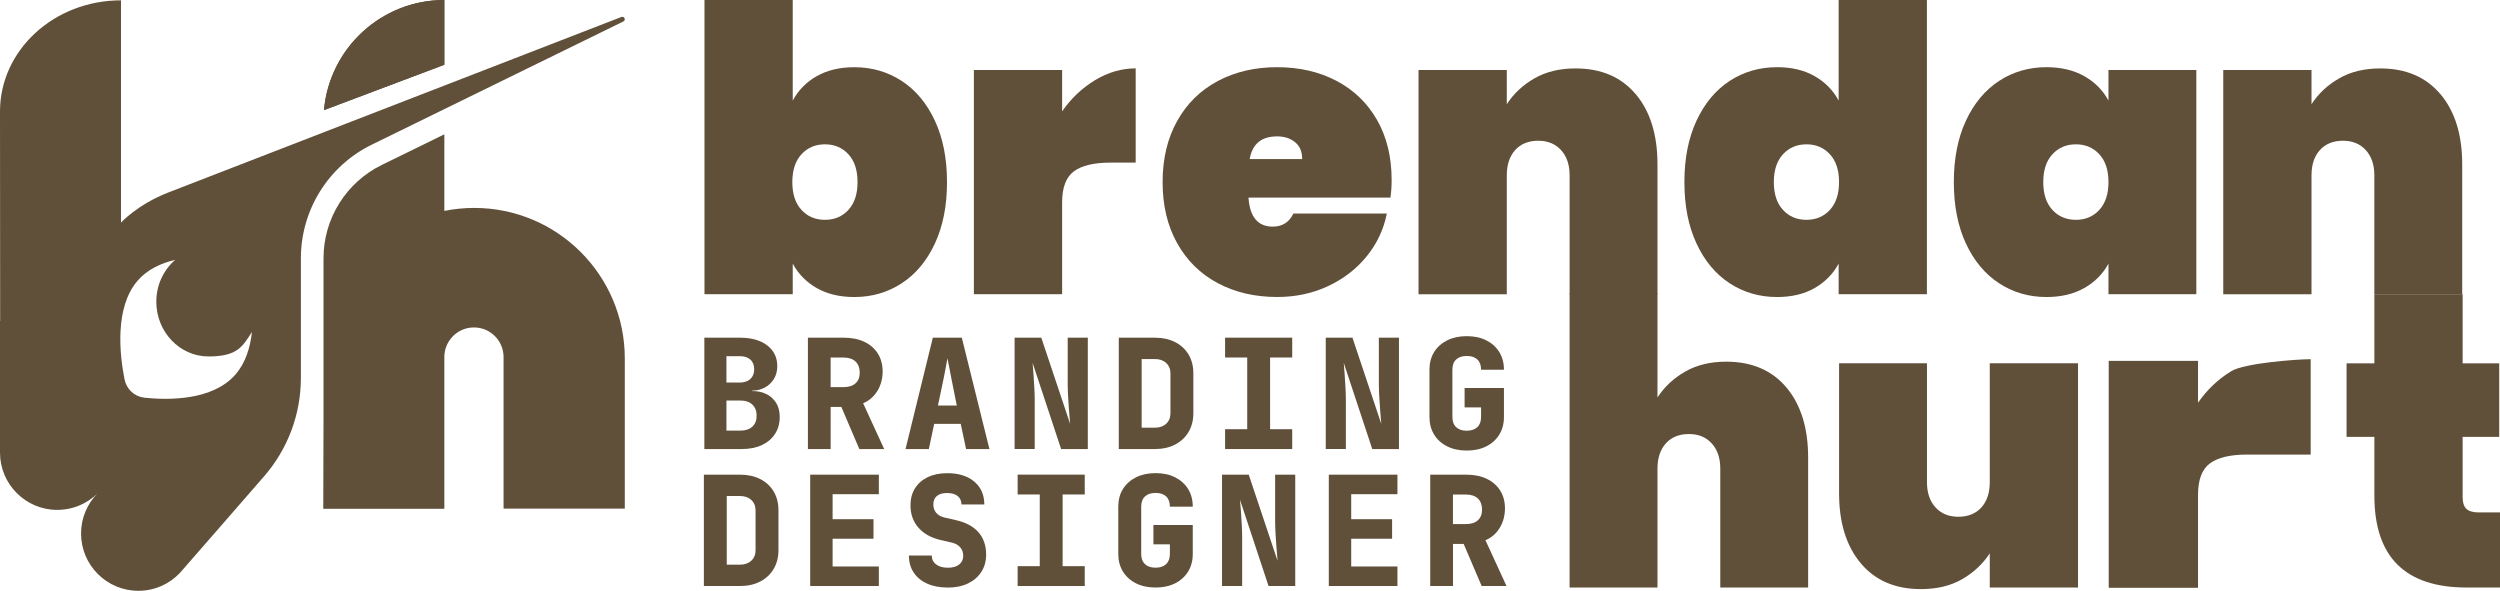
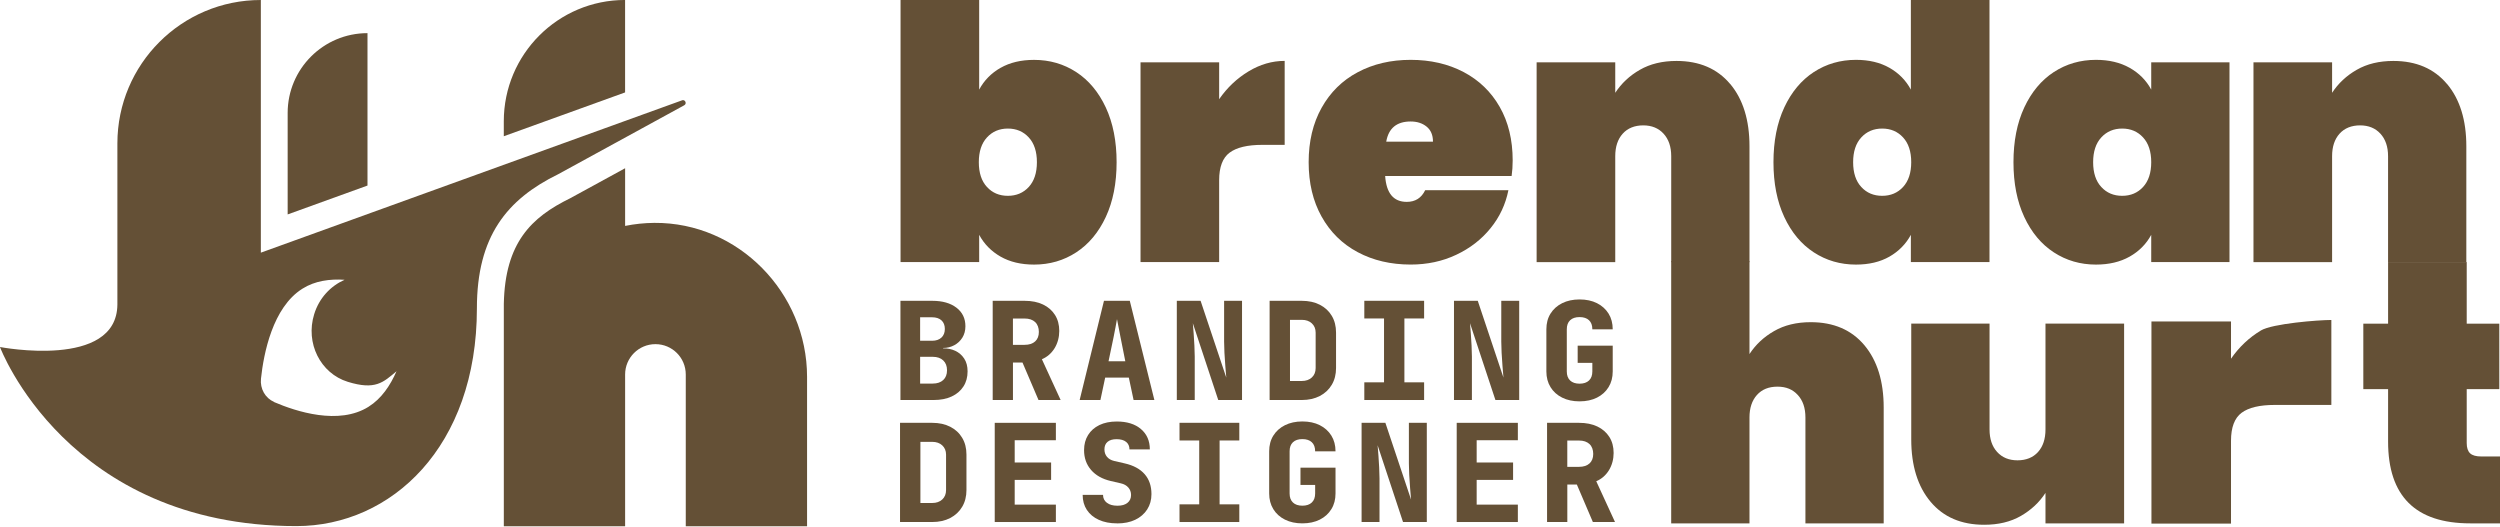
- <svg xmlns="http://www.w3.org/2000/svg" id="Layer_2" data-name="Layer 2" viewBox="0 0 808.94 191.17">
+ <svg xmlns="http://www.w3.org/2000/svg" id="Layer_2" data-name="Layer 2" viewBox="0 0 908.11 191.17">
  <defs>
    <style>
      .cls-1 {
-         fill: #605039;
+         fill: #645036;
      }
    </style>
  </defs>
-   <g id="eIHOKbcjCSo1" shape-rendering="geometricPrecision" text-rendering="geometricPrecision">
-     <g>
+   <g id="Layer_2-2" data-name="Layer 2">
+     <g id="uuid-672be9f7-456b-4b04-8635-40552af4b21d">
+       <path class="cls-1" d="M363.46,24.64c3.39-1.93,7.44-2.89,12.16-2.89,5.66,0,10.76,1.48,15.31,4.43,4.55,2.96,8.13,7.26,10.75,12.87,2.61,5.62,3.92,12.25,3.92,19.88s-1.31,14.26-3.92,19.87c-2.62,5.62-6.2,9.9-10.75,12.87-4.54,2.96-9.65,4.44-15.31,4.44-4.72,0-8.77-.96-12.16-2.89-3.39-1.94-5.98-4.58-7.78-7.92v9.9h-28.56V0h28.56v32.55c1.8-3.35,4.39-5.99,7.78-7.92h0ZM373.69,49.92c-1.97-2.15-4.5-3.22-7.59-3.22s-5.62,1.08-7.59,3.22-2.96,5.14-2.96,9,.98,6.86,2.96,9c1.97,2.15,4.51,3.21,7.59,3.21s5.62-1.07,7.59-3.21,2.96-5.15,2.96-9-.99-6.87-2.96-9Z" />
+       <path class="cls-1" d="M453.53,25.92c4.2-2.53,8.58-3.8,13.12-3.8v30.5h-8.1c-5.4,0-9.37.94-11.9,2.83-2.53,1.88-3.8,5.23-3.8,10.03v29.72h-28.56V22.65h28.56v13.38c2.91-4.21,6.48-7.57,10.67-10.1h.01,0Z" />
+       <path class="cls-1" d="M549.08,63.94h-45.93c.43,6.26,3.04,9.39,7.85,9.39,3.09,0,5.32-1.41,6.69-4.24h30.23c-1.03,5.14-3.19,9.76-6.5,13.82-3.3,4.08-7.46,7.3-12.48,9.65-5.01,2.37-10.53,3.54-16.53,3.54-7.2,0-13.62-1.5-19.23-4.5-5.62-3-9.99-7.31-13.12-12.93-3.14-5.61-4.7-12.2-4.7-19.75s1.56-14.13,4.7-19.75c3.13-5.62,7.5-9.94,13.12-12.93,5.62-3,12.03-4.5,19.23-4.5s13.62,1.48,19.24,4.43c5.61,2.96,9.99,7.19,13.12,12.68,3.13,5.49,4.7,11.97,4.7,19.42,0,1.98-.13,3.86-.38,5.66h-.01ZM520.52,51.46c0-2.4-.77-4.22-2.32-5.47-1.54-1.25-3.47-1.86-5.79-1.86-5.06,0-8.02,2.44-8.87,7.33h16.98Z" />
+       <path class="cls-1" d="M628.48,30.49c4.67,5.58,7.01,13.13,7.01,22.65v42.07h-28.43v-38.47c0-3.43-.93-6.16-2.77-8.17-1.84-2.02-4.31-3.03-7.4-3.03s-5.66,1.01-7.46,3.03c-1.8,2.01-2.7,4.73-2.7,8.17v38.47h-28.56V22.65h28.56v11.06c2.23-3.42,5.21-6.22,8.94-8.35,3.73-2.15,8.17-3.22,13.31-3.22,8.32,0,14.81,2.8,19.49,8.37v-.02h.01,0Z" />
+       <path class="cls-1" d="M648.12,39.04c2.62-5.61,6.2-9.9,10.74-12.87,4.54-2.95,9.65-4.43,15.31-4.43,4.72,0,8.77.96,12.16,2.89s5.98,4.56,7.78,7.92V0h28.56v95.2h-28.56v-9.9c-1.8,3.34-4.4,5.98-7.78,7.92-3.39,1.93-7.44,2.89-12.16,2.89-5.66,0-10.77-1.48-15.31-4.44s-8.12-7.24-10.74-12.87c-2.62-5.61-3.92-12.24-3.92-19.87s1.3-14.26,3.92-19.88h0ZM691.28,49.92c-1.97-2.15-4.5-3.22-7.59-3.22s-5.62,1.08-7.59,3.22-2.96,5.14-2.96,9,.98,6.86,2.96,9c1.97,2.15,4.51,3.21,7.59,3.21s5.62-1.07,7.59-3.21c1.97-2.15,2.96-5.15,2.96-9s-.99-6.87-2.96-9Z" />
+       <path class="cls-1" d="M735.3,39.04c2.62-5.61,6.2-9.9,10.74-12.87,4.54-2.95,9.65-4.43,15.31-4.43,4.72,0,8.79.96,12.22,2.89s6.05,4.56,7.85,7.92v-9.9h28.43v72.55h-28.43v-9.9c-1.8,3.34-4.42,5.98-7.85,7.92-3.43,1.93-7.5,2.89-12.22,2.89-5.66,0-10.77-1.48-15.31-4.44s-8.12-7.24-10.74-12.87c-2.62-5.61-3.92-12.24-3.92-19.87s1.3-14.26,3.92-19.88h0ZM778.46,49.92c-1.97-2.15-4.5-3.22-7.59-3.22s-5.62,1.08-7.59,3.22-2.96,5.14-2.96,9,.98,6.86,2.96,9c1.97,2.15,4.51,3.21,7.59,3.21s5.62-1.07,7.59-3.21c1.97-2.15,2.96-5.15,2.96-9s-.99-6.87-2.96-9Z" />
+       <path class="cls-1" d="M888.87,30.49c4.67,5.58,7.01,13.13,7.01,22.65v42.07h-28.43v-38.47c0-3.43-.93-6.16-2.77-8.17-1.84-2.02-4.31-3.03-7.4-3.03s-5.66,1.01-7.46,3.03c-1.8,2.01-2.7,4.73-2.7,8.17v38.47h-28.56V22.65h28.56v11.06c2.23-3.42,5.21-6.22,8.94-8.35,3.73-2.15,8.17-3.22,13.31-3.22,8.32,0,14.81,2.8,19.49,8.37v-.02h.01Z" />
+       <path class="cls-1" d="M677.23,125.4c-4.68-5.57-11.17-8.37-19.49-8.37-5.15,0-9.59,1.08-13.31,3.23-3.74,2.13-6.71,4.93-8.94,8.35v-33.7h-28.44v95.2h28.44v-38.47c0-3.43.9-6.15,2.7-8.16,1.8-2.02,4.28-3.03,7.46-3.03s5.55,1.01,7.39,3.03c1.85,2.01,2.77,4.73,2.77,8.16v38.47h28.43v-42.07c0-9.51-2.34-17.06-7.01-22.64h0Z" />
+       <path class="cls-1" d="M771.57,117.56v72.55h-28.56v-11.07c-2.23,3.43-5.21,6.22-8.94,8.37s-8.17,3.21-13.32,3.21c-8.32,0-14.81-2.78-19.49-8.37-4.67-5.57-7.01-13.12-7.01-22.64v-42.07h28.44v38.47c0,3.42.92,6.16,2.76,8.17,1.84,2.02,4.31,3.03,7.4,3.03s5.66-1.01,7.46-3.03c1.8-2.01,2.7-4.74,2.7-8.17v-38.47h28.56v.02h0Z" />
+       <path class="cls-1" d="M908.11,165.8v24.31h-10.8c-19.9,0-29.85-9.9-29.85-29.72v-19.03h-9v-23.8h9v-22.36h28.56v22.36h11.84v23.8h-11.84v19.56c0,1.72.4,2.95,1.22,3.73s2.17,1.16,4.05,1.16h6.82Z" />
+       <path class="cls-1" d="M821.2,120.07c4.25-2.56,21.05-3.84,25.65-3.84v30.86h-20.57c-5.47,0-9.48.96-12.04,2.86-2.56,1.91-3.84,5.3-3.84,10.16v30.08h-28.9v-73.43h28.9v13.54c2.95-4.25,6.55-7.66,10.81-10.22h-.01Z" />
      <g>
-         <path class="cls-1" d="M264.29,24.64c3.39-1.93,7.44-2.89,12.16-2.89,5.66,0,10.76,1.48,15.31,4.43,4.55,2.96,8.13,7.26,10.75,12.87,2.61,5.62,3.92,12.25,3.92,19.88s-1.31,14.26-3.92,19.87c-2.62,5.62-6.2,9.9-10.75,12.87-4.54,2.96-9.65,4.44-15.31,4.44-4.72,0-8.77-.96-12.16-2.89-3.39-1.94-5.98-4.58-7.78-7.92v9.9h-28.56V0h28.56v32.55c1.8-3.35,4.39-5.99,7.78-7.92h0s0,0,0,0ZM274.52,49.92c-1.97-2.15-4.5-3.22-7.59-3.22s-5.62,1.08-7.59,3.22-2.96,5.14-2.96,9,.98,6.86,2.96,9c1.97,2.15,4.51,3.21,7.59,3.21s5.62-1.07,7.59-3.21,2.96-5.15,2.96-9-.99-6.87-2.96-9Z" />
-         <path class="cls-1" d="M354.36,25.92c4.2-2.53,8.58-3.8,13.12-3.8v30.5h-8.1c-5.4,0-9.37.94-11.9,2.83-2.53,1.88-3.8,5.23-3.8,10.03v29.72h-28.56V22.65h28.56v13.38c2.91-4.21,6.48-7.57,10.67-10.1h.01s0-.01,0-.01Z" />
-         <path class="cls-1" d="M449.91,63.94h-45.93c.43,6.26,3.04,9.39,7.85,9.39,3.09,0,5.32-1.41,6.69-4.24h30.23c-1.03,5.14-3.19,9.76-6.5,13.82-3.3,4.08-7.46,7.3-12.48,9.65-5.01,2.37-10.53,3.54-16.53,3.54-7.2,0-13.62-1.5-19.23-4.5-5.62-3-9.99-7.31-13.12-12.93-3.14-5.61-4.7-12.2-4.7-19.75s1.56-14.13,4.7-19.75c3.13-5.62,7.5-9.94,13.12-12.93,5.62-3,12.03-4.5,19.23-4.5s13.62,1.48,19.24,4.43c5.61,2.96,9.99,7.19,13.12,12.68s4.7,11.97,4.7,19.42c0,1.98-.13,3.86-.38,5.66h-.01s0,0,0,0ZM421.35,51.46c0-2.4-.77-4.22-2.32-5.47-1.54-1.25-3.47-1.86-5.79-1.86-5.06,0-8.02,2.44-8.87,7.33h16.98Z" />
-         <path class="cls-1" d="M529.31,30.49c4.67,5.58,7.01,13.13,7.01,22.65v42.07h-28.43v-38.47c0-3.43-.93-6.16-2.77-8.17-1.84-2.02-4.31-3.03-7.4-3.03s-5.66,1.01-7.46,3.03c-1.8,2.01-2.7,4.73-2.7,8.17v38.47h-28.56V22.65h28.56v11.06c2.23-3.42,5.21-6.22,8.94-8.35,3.73-2.15,8.17-3.22,13.31-3.22,8.32,0,14.81,2.8,19.49,8.37v-.02h.01,0Z" />
-         <path class="cls-1" d="M548.95,39.04c2.62-5.61,6.2-9.9,10.74-12.87,4.54-2.95,9.65-4.43,15.31-4.43,4.72,0,8.77.96,12.16,2.89s5.98,4.56,7.78,7.92V0h28.56v95.2h-28.56v-9.9c-1.8,3.34-4.4,5.98-7.78,7.92-3.39,1.93-7.44,2.89-12.16,2.89-5.66,0-10.77-1.48-15.31-4.44s-8.12-7.24-10.74-12.87c-2.62-5.61-3.92-12.24-3.92-19.87s1.3-14.26,3.92-19.88h0s0,0,0,0ZM592.11,49.92c-1.97-2.15-4.5-3.22-7.59-3.22s-5.62,1.08-7.59,3.22-2.96,5.14-2.96,9,.98,6.86,2.96,9c1.97,2.15,4.51,3.21,7.59,3.21s5.62-1.07,7.59-3.21c1.97-2.15,2.96-5.15,2.96-9s-.99-6.87-2.96-9Z" />
-         <path class="cls-1" d="M636.13,39.04c2.62-5.61,6.2-9.9,10.74-12.87,4.54-2.95,9.65-4.43,15.31-4.43,4.72,0,8.79.96,12.22,2.89s6.05,4.56,7.85,7.92v-9.9h28.43v72.55h-28.43v-9.9c-1.8,3.34-4.42,5.98-7.85,7.92-3.43,1.93-7.5,2.89-12.22,2.89-5.66,0-10.77-1.48-15.31-4.44s-8.12-7.24-10.74-12.87c-2.62-5.61-3.92-12.24-3.92-19.87s1.3-14.26,3.92-19.88h0s0,0,0,0ZM679.29,49.92c-1.97-2.15-4.5-3.22-7.59-3.22s-5.62,1.08-7.59,3.22-2.96,5.14-2.96,9,.98,6.86,2.96,9c1.97,2.15,4.51,3.21,7.59,3.21s5.62-1.07,7.59-3.21c1.97-2.15,2.96-5.15,2.96-9s-.99-6.87-2.96-9Z" />
-         <path class="cls-1" d="M789.7,30.49c4.67,5.58,7.01,13.13,7.01,22.65v42.07h-28.43v-38.47c0-3.43-.93-6.16-2.77-8.17-1.84-2.02-4.31-3.03-7.4-3.03s-5.66,1.01-7.46,3.03c-1.8,2.01-2.7,4.73-2.7,8.17v38.47h-28.56V22.65h28.56v11.06c2.23-3.42,5.21-6.22,8.94-8.35,3.73-2.15,8.17-3.22,13.31-3.22,8.32,0,14.81,2.8,19.49,8.37v-.02h.01Z" />
-         <path class="cls-1" d="M578.06,125.4c-4.68-5.57-11.17-8.37-19.49-8.37-5.15,0-9.59,1.08-13.31,3.23-3.74,2.13-6.71,4.93-8.94,8.35v-33.7h-28.44v95.2h28.44v-38.47c0-3.43.9-6.15,2.7-8.16,1.8-2.02,4.28-3.03,7.46-3.03s5.55,1.01,7.39,3.03c1.85,2.01,2.77,4.73,2.77,8.16v38.47h28.43v-42.07c0-9.51-2.34-17.06-7.01-22.64h0Z" />
-         <path class="cls-1" d="M672.4,117.56v72.55h-28.56v-11.07c-2.23,3.43-5.21,6.22-8.94,8.37s-8.17,3.21-13.32,3.21c-8.32,0-14.81-2.78-19.49-8.37-4.67-5.57-7.01-13.12-7.01-22.64v-42.07h28.44v38.47c0,3.42.92,6.16,2.76,8.17,1.84,2.02,4.31,3.03,7.4,3.03s5.66-1.01,7.46-3.03c1.8-2.01,2.7-4.74,2.7-8.17v-38.47h28.56v.02h0Z" />
-         <path class="cls-1" d="M808.94,165.8v24.31h-10.8c-19.9,0-29.85-9.9-29.85-29.72v-19.03h-9v-23.8h9v-22.36h28.56v22.36h11.84v23.8h-11.84v19.56c0,1.72.4,2.95,1.22,3.73s2.17,1.16,4.05,1.16h6.82Z" />
-         <path class="cls-1" d="M722.03,120.07c4.25-2.56,21.05-3.84,25.65-3.84v30.86h-20.57c-5.47,0-9.48.96-12.04,2.86-2.56,1.91-3.84,5.3-3.84,10.16v30.08h-28.9v-73.43h28.9v13.54c2.95-4.25,6.55-7.66,10.81-10.22h-.01Z" />
-         <g>
-           <path class="cls-1" d="M227.91,145.3v-36.03h11.6c3.65,0,6.56.83,8.74,2.49,2.17,1.66,3.26,3.91,3.26,6.74,0,1.58-.37,2.96-1.11,4.15-.74,1.18-1.73,2.11-2.96,2.76-1.23.66-2.57.99-4.02.99v.15c1.61-.03,3.08.26,4.42.89,1.33.63,2.41,1.56,3.23,2.81s1.23,2.8,1.23,4.64c0,2.11-.5,3.94-1.51,5.5-1,1.56-2.43,2.77-4.27,3.63s-4.03,1.28-6.56,1.28h-12.05,0ZM235.06,123.78h4.34c1.45,0,2.58-.39,3.41-1.16.82-.77,1.23-1.82,1.23-3.13s-.41-2.39-1.23-3.13-1.96-1.11-3.41-1.11h-4.34v8.54h0ZM235.06,139.33h4.59c1.61,0,2.88-.43,3.8-1.28s1.38-2.04,1.38-3.55-.46-2.71-1.38-3.58-2.19-1.31-3.8-1.31h-4.59v9.72Z" />
-           <path class="cls-1" d="M261.42,145.3v-36.03h11.6c2.57,0,4.79.44,6.66,1.33s3.33,2.16,4.37,3.8c1.04,1.65,1.55,3.59,1.55,5.82s-.57,4.43-1.7,6.27c-1.14,1.84-2.67,3.18-4.61,4l6.81,14.81h-8.04l-5.82-13.62h-3.46v13.62h-7.36ZM268.77,125.26h4.24c1.64,0,2.92-.41,3.82-1.23s1.36-1.97,1.36-3.45-.45-2.75-1.36-3.6-2.18-1.28-3.82-1.28h-4.24v9.58-.02Z" />
-           <path class="cls-1" d="M293.01,145.3l8.83-36.03h9.38l8.93,36.03h-7.55l-1.73-8.14h-8.59l-1.73,8.14h-7.55.01ZM303.52,131.23h6.07l-1.73-8.69c-.23-1.25-.47-2.49-.72-3.73-.25-1.23-.44-2.2-.57-2.89-.13.69-.3,1.65-.52,2.86-.21,1.22-.45,2.45-.72,3.7l-1.83,8.74h.02Z" />
-           <path class="cls-1" d="M328.3,145.3v-36.03h8.64l9.33,27.89c-.1-1.22-.21-2.62-.35-4.22-.13-1.6-.24-3.19-.32-4.79s-.12-2.95-.12-4.07v-14.81h6.51v36.03h-8.64l-9.23-27.89c.1,1.05.2,2.3.3,3.75s.19,2.91.27,4.39.12,2.8.12,3.95v15.79h-6.52.01s0,0,0,0Z" />
-           <path class="cls-1" d="M362.01,145.3v-36.03h11.7c2.5,0,4.68.48,6.54,1.43s3.31,2.29,4.34,4.02c1.04,1.73,1.55,3.76,1.55,6.1v12.88c0,2.3-.52,4.33-1.55,6.07-1.04,1.75-2.48,3.1-4.34,4.07s-4.04,1.46-6.54,1.46h-11.7ZM369.41,138.39h4.29c1.51,0,2.73-.43,3.65-1.28.92-.86,1.38-1.99,1.38-3.41v-12.88c0-1.38-.46-2.5-1.38-3.36s-2.14-1.28-3.65-1.28h-4.29v22.21Z" />
-           <path class="cls-1" d="M396.41,145.3v-6.42h7.16v-23.2h-7.16v-6.42h21.72v6.42h-7.16v23.2h7.16v6.42h-21.72Z" />
-           <path class="cls-1" d="M428.98,145.3v-36.03h8.64l9.33,27.89c-.1-1.22-.21-2.62-.35-4.22-.13-1.6-.24-3.19-.32-4.79s-.12-2.95-.12-4.07v-14.81h6.51v36.03h-8.64l-9.23-27.89c.1,1.05.2,2.3.3,3.75s.19,2.91.27,4.39.12,2.8.12,3.95v15.79h-6.52.01s0,0,0,0Z" />
-           <path class="cls-1" d="M474.59,145.79c-2.4,0-4.51-.45-6.32-1.36-1.81-.9-3.22-2.17-4.22-3.8s-1.51-3.53-1.51-5.7v-15.3c0-2.2.5-4.11,1.51-5.72,1-1.61,2.41-2.87,4.22-3.78,1.81-.9,3.92-1.36,6.32-1.36s4.55.45,6.34,1.36c1.79.9,3.19,2.16,4.2,3.78,1,1.61,1.51,3.52,1.51,5.72h-7.4c0-1.45-.4-2.55-1.21-3.31s-1.95-1.14-3.43-1.14-2.62.38-3.43,1.14-1.21,1.86-1.21,3.31v15.3c0,1.42.4,2.51,1.21,3.28s1.95,1.16,3.43,1.16,2.62-.39,3.43-1.16,1.21-1.87,1.21-3.28v-3.11h-5.33v-6.27h12.73v9.38c0,2.17-.5,4.07-1.51,5.7-1,1.63-2.4,2.9-4.2,3.8-1.79.9-3.91,1.36-6.34,1.36h0Z" />
-           <path class="cls-1" d="M227.76,189.62v-36.03h11.7c2.5,0,4.68.48,6.54,1.43s3.31,2.29,4.34,4.02c1.04,1.73,1.55,3.76,1.55,6.1v12.88c0,2.3-.52,4.33-1.55,6.07-1.04,1.75-2.48,3.1-4.34,4.07s-4.04,1.46-6.54,1.46h-11.7ZM235.16,182.71h4.29c1.51,0,2.73-.43,3.65-1.28.92-.86,1.38-1.99,1.38-3.41v-12.88c0-1.38-.46-2.5-1.38-3.36s-2.14-1.28-3.65-1.28h-4.29v22.21h0Z" />
-           <path class="cls-1" d="M262.16,189.62v-36.03h22.21v6.32h-14.96v8.09h13.23v6.32h-13.23v8.98h14.96v6.32h-22.21Z" />
-           <path class="cls-1" d="M306.58,190.11c-2.53,0-4.74-.43-6.61-1.28-1.88-.85-3.32-2.06-4.34-3.6-1.02-1.55-1.53-3.37-1.53-5.48h7.4c0,1.22.47,2.18,1.41,2.89s2.21,1.06,3.83,1.06,2.76-.35,3.63-1.04,1.31-1.64,1.31-2.86c0-1.05-.33-1.96-.99-2.71-.66-.76-1.58-1.27-2.76-1.53l-3.65-.84c-3.06-.72-5.44-2.06-7.13-4.02s-2.54-4.35-2.54-7.18c0-2.11.48-3.94,1.46-5.5.97-1.56,2.34-2.77,4.12-3.63,1.78-.85,3.88-1.28,6.32-1.28,3.68,0,6.61.91,8.76,2.74s3.23,4.29,3.23,7.38h-7.4c0-1.15-.4-2.06-1.21-2.71-.81-.66-1.97-.99-3.48-.99-1.41,0-2.5.32-3.26.96s-1.14,1.56-1.14,2.74c0,1.05.3,1.95.91,2.69s1.47,1.24,2.59,1.51l3.85.89c3.19.72,5.61,2.03,7.26,3.92s2.47,4.3,2.47,7.23c0,2.11-.52,3.97-1.55,5.58-1.04,1.61-2.49,2.86-4.34,3.75-1.86.89-4.06,1.33-6.59,1.33l-.03-.02h0Z" />
-           <path class="cls-1" d="M329.28,189.62v-6.42h7.16v-23.2h-7.16v-6.42h21.72v6.42h-7.16v23.2h7.16v6.42h-21.72Z" />
-           <path class="cls-1" d="M373.9,190.11c-2.4,0-4.51-.45-6.32-1.36-1.81-.9-3.22-2.17-4.22-3.8s-1.51-3.53-1.51-5.7v-15.3c0-2.2.5-4.11,1.51-5.72,1-1.61,2.41-2.87,4.22-3.78,1.81-.9,3.92-1.36,6.32-1.36s4.55.45,6.34,1.36c1.79.9,3.19,2.16,4.2,3.78,1,1.61,1.51,3.52,1.51,5.72h-7.4c0-1.45-.4-2.55-1.21-3.31s-1.95-1.14-3.43-1.14-2.62.38-3.43,1.14-1.21,1.86-1.21,3.31v15.3c0,1.42.4,2.51,1.21,3.28s1.95,1.16,3.43,1.16,2.62-.39,3.43-1.16,1.21-1.87,1.21-3.28v-3.11h-5.33v-6.27h12.73v9.38c0,2.17-.5,4.07-1.51,5.7-1,1.63-2.4,2.9-4.2,3.8-1.79.9-3.91,1.36-6.34,1.36h0Z" />
-           <path class="cls-1" d="M395.42,189.62v-36.03h8.64l9.33,27.89c-.1-1.22-.21-2.62-.35-4.22-.13-1.6-.24-3.19-.32-4.79s-.12-2.95-.12-4.07v-14.81h6.51v36.03h-8.64l-9.23-27.89c.1,1.05.2,2.3.3,3.75s.19,2.91.27,4.39.12,2.8.12,3.95v15.79h-6.52.01s0,.01,0,.01Z" />
-           <path class="cls-1" d="M429.97,189.62v-36.03h22.21v6.32h-14.96v8.09h13.23v6.32h-13.23v8.98h14.96v6.32h-22.21Z" />
-           <path class="cls-1" d="M462.79,189.62v-36.03h11.6c2.57,0,4.79.44,6.66,1.33s3.33,2.16,4.37,3.8c1.04,1.65,1.55,3.59,1.55,5.82s-.57,4.43-1.7,6.27c-1.14,1.84-2.67,3.18-4.61,4l6.81,14.81h-8.04l-5.82-13.62h-3.46v13.62h-7.36ZM470.14,169.58h4.24c1.64,0,2.92-.41,3.82-1.23s1.36-1.97,1.36-3.45-.45-2.75-1.36-3.6-2.18-1.28-3.82-1.28h-4.24v9.58-.02Z" />
-         </g>
+         <path class="cls-1" d="M327.08,145.3v-36.03h11.6c3.65,0,6.56.83,8.74,2.49,2.17,1.66,3.26,3.91,3.26,6.74,0,1.58-.37,2.96-1.11,4.15-.74,1.18-1.73,2.11-2.96,2.76-1.23.66-2.57.99-4.02.99v.15c1.61-.03,3.08.26,4.42.89,1.33.63,2.41,1.56,3.23,2.81s1.23,2.8,1.23,4.64c0,2.11-.5,3.94-1.51,5.5-1,1.56-2.43,2.77-4.27,3.63s-4.03,1.28-6.56,1.28h-12.05,0ZM334.23,123.78h4.34c1.45,0,2.58-.39,3.41-1.16.82-.77,1.23-1.82,1.23-3.13s-.41-2.39-1.23-3.13-1.96-1.11-3.41-1.11h-4.34v8.54h0ZM334.23,139.33h4.59c1.61,0,2.88-.43,3.8-1.28s1.38-2.04,1.38-3.55-.46-2.71-1.38-3.58-2.19-1.31-3.8-1.31h-4.59v9.72Z" />
+         <path class="cls-1" d="M360.59,145.3v-36.03h11.6c2.57,0,4.79.44,6.66,1.33s3.33,2.16,4.37,3.8c1.04,1.65,1.55,3.59,1.55,5.82s-.57,4.43-1.7,6.27c-1.14,1.84-2.67,3.18-4.61,4l6.81,14.81h-8.04l-5.82-13.62h-3.46v13.62h-7.36ZM367.94,125.26h4.24c1.64,0,2.92-.41,3.82-1.23s1.36-1.97,1.36-3.45-.45-2.75-1.36-3.6-2.18-1.28-3.82-1.28h-4.24v9.58-.02Z" />
+         <path class="cls-1" d="M392.18,145.3l8.83-36.03h9.38l8.93,36.03h-7.55l-1.73-8.14h-8.59l-1.73,8.14h-7.55.01ZM402.69,131.23h6.07l-1.73-8.69c-.23-1.25-.47-2.49-.72-3.73-.25-1.23-.44-2.2-.57-2.89-.13.69-.3,1.65-.52,2.86-.21,1.22-.45,2.45-.72,3.7l-1.83,8.74h.02Z" />
+         <path class="cls-1" d="M427.47,145.3v-36.03h8.64l9.33,27.89c-.1-1.22-.21-2.62-.35-4.22-.13-1.6-.24-3.19-.32-4.79-.08-1.6-.12-2.95-.12-4.07v-14.81h6.51v36.03h-8.64l-9.23-27.89c.1,1.05.2,2.3.3,3.75.1,1.45.19,2.91.27,4.39.08,1.48.12,2.8.12,3.95v15.79h-6.52.01Z" />
+         <path class="cls-1" d="M461.18,145.3v-36.03h11.7c2.5,0,4.68.48,6.54,1.43s3.31,2.29,4.34,4.02c1.04,1.73,1.55,3.76,1.55,6.1v12.88c0,2.3-.52,4.33-1.55,6.07-1.04,1.75-2.48,3.1-4.34,4.07s-4.04,1.46-6.54,1.46h-11.7ZM468.58,138.39h4.29c1.51,0,2.73-.43,3.65-1.28.92-.86,1.38-1.99,1.38-3.41v-12.88c0-1.38-.46-2.5-1.38-3.36s-2.14-1.28-3.65-1.28h-4.29v22.21Z" />
+         <path class="cls-1" d="M495.58,145.3v-6.42h7.16v-23.2h-7.16v-6.42h21.72v6.42h-7.16v23.2h7.16v6.42h-21.72Z" />
+         <path class="cls-1" d="M528.15,145.3v-36.03h8.64l9.33,27.89c-.1-1.22-.21-2.62-.35-4.22-.13-1.6-.24-3.19-.32-4.79-.08-1.6-.12-2.95-.12-4.07v-14.81h6.51v36.03h-8.64l-9.23-27.89c.1,1.05.2,2.3.3,3.75s.19,2.91.27,4.39c.08,1.48.12,2.8.12,3.95v15.79h-6.52.01Z" />
+         <path class="cls-1" d="M573.76,145.79c-2.4,0-4.51-.45-6.32-1.36-1.81-.9-3.22-2.17-4.22-3.8s-1.51-3.53-1.51-5.7v-15.3c0-2.2.5-4.11,1.51-5.72,1-1.61,2.41-2.87,4.22-3.78,1.81-.9,3.92-1.36,6.32-1.36s4.55.45,6.34,1.36c1.79.9,3.19,2.16,4.2,3.78,1,1.61,1.51,3.52,1.51,5.72h-7.4c0-1.45-.4-2.55-1.21-3.31-.81-.76-1.95-1.14-3.43-1.14s-2.62.38-3.43,1.14-1.21,1.86-1.21,3.31v15.3c0,1.42.4,2.51,1.21,3.28s1.95,1.16,3.43,1.16,2.62-.39,3.43-1.16,1.21-1.87,1.21-3.28v-3.11h-5.33v-6.27h12.73v9.38c0,2.17-.5,4.07-1.51,5.7-1,1.63-2.4,2.9-4.2,3.8-1.79.9-3.91,1.36-6.34,1.36h0Z" />
+         <path class="cls-1" d="M326.93,189.62v-36.03h11.7c2.5,0,4.68.48,6.54,1.43s3.31,2.29,4.34,4.02c1.04,1.73,1.55,3.76,1.55,6.1v12.88c0,2.3-.52,4.33-1.55,6.07-1.04,1.75-2.48,3.1-4.34,4.07s-4.04,1.46-6.54,1.46h-11.7ZM334.33,182.71h4.29c1.51,0,2.73-.43,3.65-1.28.92-.86,1.38-1.99,1.38-3.41v-12.88c0-1.38-.46-2.5-1.38-3.36s-2.14-1.28-3.65-1.28h-4.29v22.21h0Z" />
+         <path class="cls-1" d="M361.33,189.62v-36.03h22.21v6.32h-14.96v8.09h13.23v6.32h-13.23v8.98h14.96v6.32h-22.21Z" />
+         <path class="cls-1" d="M405.75,190.11c-2.53,0-4.74-.43-6.61-1.28-1.88-.85-3.32-2.06-4.34-3.6-1.02-1.55-1.53-3.37-1.53-5.48h7.4c0,1.22.47,2.18,1.41,2.89s2.21,1.06,3.83,1.06,2.76-.35,3.63-1.04c.87-.69,1.31-1.64,1.31-2.86,0-1.05-.33-1.96-.99-2.71-.66-.76-1.58-1.27-2.76-1.53l-3.65-.84c-3.06-.72-5.44-2.06-7.13-4.02s-2.54-4.35-2.54-7.18c0-2.11.48-3.94,1.46-5.5.97-1.56,2.34-2.77,4.12-3.63,1.78-.85,3.88-1.28,6.32-1.28,3.68,0,6.61.91,8.76,2.74s3.23,4.29,3.23,7.38h-7.4c0-1.15-.4-2.06-1.21-2.71-.81-.66-1.97-.99-3.48-.99-1.41,0-2.5.32-3.26.96s-1.14,1.56-1.14,2.74c0,1.05.3,1.95.91,2.69s1.47,1.24,2.59,1.51l3.85.89c3.19.72,5.61,2.03,7.26,3.92s2.47,4.3,2.47,7.23c0,2.11-.52,3.97-1.55,5.58-1.04,1.61-2.49,2.86-4.34,3.75-1.86.89-4.06,1.33-6.59,1.33l-.03-.02h0Z" />
+         <path class="cls-1" d="M428.45,189.62v-6.42h7.16v-23.2h-7.16v-6.42h21.72v6.42h-7.16v23.2h7.16v6.42h-21.72Z" />
+         <path class="cls-1" d="M473.07,190.11c-2.4,0-4.51-.45-6.32-1.36-1.81-.9-3.22-2.17-4.22-3.8s-1.51-3.53-1.51-5.7v-15.3c0-2.2.5-4.11,1.51-5.72,1-1.61,2.41-2.87,4.22-3.78,1.81-.9,3.92-1.36,6.32-1.36s4.55.45,6.34,1.36c1.79.9,3.19,2.16,4.2,3.78,1,1.61,1.51,3.52,1.51,5.72h-7.4c0-1.45-.4-2.55-1.21-3.31s-1.95-1.14-3.43-1.14-2.62.38-3.43,1.14-1.21,1.86-1.21,3.31v15.3c0,1.42.4,2.51,1.21,3.28s1.95,1.16,3.43,1.16,2.62-.39,3.43-1.16,1.21-1.87,1.21-3.28v-3.11h-5.33v-6.27h12.73v9.38c0,2.17-.5,4.07-1.51,5.7-1,1.63-2.4,2.9-4.2,3.8-1.79.9-3.91,1.36-6.34,1.36h0Z" />
+         <path class="cls-1" d="M494.59,189.62v-36.03h8.64l9.33,27.89c-.1-1.22-.21-2.62-.35-4.22-.13-1.6-.24-3.19-.32-4.79-.08-1.6-.12-2.95-.12-4.07v-14.81h6.51v36.03h-8.64l-9.23-27.89c.1,1.05.2,2.3.3,3.75s.19,2.91.27,4.39.12,2.8.12,3.95v15.79h-6.52.01Z" />
+         <path class="cls-1" d="M529.14,189.62v-36.03h22.21v6.32h-14.96v8.09h13.23v6.32h-13.23v8.98h14.96v6.32h-22.21Z" />
+         <path class="cls-1" d="M561.96,189.62v-36.03h11.6c2.57,0,4.79.44,6.66,1.33s3.33,2.16,4.37,3.8c1.04,1.65,1.55,3.59,1.55,5.82s-.57,4.43-1.7,6.27c-1.14,1.84-2.67,3.18-4.61,4l6.81,14.81h-8.04l-5.82-13.62h-3.46v13.62h-7.36ZM569.31,169.58h4.24c1.64,0,2.92-.41,3.82-1.23.9-.82,1.36-1.97,1.36-3.45s-.45-2.75-1.36-3.6-2.18-1.28-3.82-1.28h-4.24v9.58-.02Z" />
      </g>
-       <path class="cls-1" d="M143.78,0v20.95l-38.95,14.68C106.59,15.67,123.36,0,143.78,0Z" />
-       <path class="cls-1" d="M71.81,90.23c-.06-.06-.11-.12-.17-.18.06.06.11.12.17.18Z" />
-       <path class="cls-1" d="M143.78,0v20.95l-38.95,14.68C106.59,15.67,123.36,0,143.78,0Z" />
-       <path class="cls-1" d="M153.45,67.28h0c-3.31,0-6.54.33-9.67.96v-24.78l-20.25,9.91c-5.66,2.77-10.41,7.06-13.75,12.41s-5.1,11.5-5.1,17.8v51.23h0c-.04,16.22-.08,29.14-.08,29.82h39.18v-49.1c0-5.29,4.29-9.58,9.58-9.58h0c5.29,0,9.58,4.29,9.58,9.58v49.04h39.23v-48.57c0-26.91-21.81-48.72-48.72-48.72Z" />
-       <path class="cls-1" d="M201.08,5.49L54.39,62.31c-9.88,3.85-15.24,9.72-15.24,9.72V.11C17.52.11,0,16.21,0,36.06l.05,67.81L0,103.83v42.62C0,156.69,8.3,164.99,18.54,164.99c3.72,0,7.17-1.1,10.07-2.98,1.06-.69,2.05-1.48,2.94-2.36-3.29,3.34-5.32,7.92-5.32,12.98,0,10.24,8.3,18.54,18.54,18.54,5.3,0,10.07-2.22,13.44-5.78.37-.37,27.5-31.56,27.5-31.56,7.27-8.5,11.65-19.54,11.65-31.6v-38.65c0-15.64,8.9-29.91,22.95-36.78L201.71,6.94c.91-.44.31-1.81-.63-1.45h0ZM76.29,121.07c-7.44,8.67-21.99,8.42-29.71,7.6v-.03h0c-3.12-.35-5.67-2.73-6.3-5.97-1.57-7.97-3.23-23.17,4.22-31.81,3.12-3.66,7.58-5.69,12.2-6.79-3.74,3.26-6.14,8.11-6.12,13.57,0,9.76,7.58,17.7,16.9,17.7s11-3.18,14.05-7.94c-.56,5.01-2.03,9.94-5.24,13.65,0,0,0,.02,0,.02Z" />
    </g>
-     <path id="eIHOKbcjCSo39" class="cls-1" d="M14.51,103.83c5.66,8.7,9.57,10.34,11.72,4.94,3.23-8.1,28.16-30.1,28.16-30.1,0,0-2.6-2.51-7.81-7.54L14.51,103.83Z" />
+     <g id="uuid-bae8d87d-7a17-4997-b6ac-c22c9827d242" data-name="Layer 2-2">
+       <path class="cls-1" d="M227.06,0v33.57l-44.06,15.92v-5.43c0-24.34,19.72-44.07,44.06-44.07h0Z" />
+       <path class="cls-1" d="M237.65,80.96c-3.63.03-7.16.41-10.58,1.1v-20.95l-19.98,10.92c-14.12,6.91-23.64,16.14-24.08,38.35v80.79h44.06v-55.14c0-6.08,4.93-11.02,11.02-11.02s11.01,4.93,11.01,11.02v55.14h44.06v-54.28c0-30.53-24.98-56.17-55.5-55.93h0Z" />
+       <path class="cls-1" d="M247.73,36.45l-152.98,55.33V0c-28.78,0-52.11,23.32-52.11,52.1v58.52c-.2,23.62-42.65,15.43-42.65,15.43,0,0,24.31,65.05,107.68,65.05,34.48,0,65.56-28.84,65.56-79.1,0-26.12,10.85-39.57,29.55-48.73l45.73-25.01c1.13-.57.38-2.26-.8-1.82h0ZM133.9,147.74c-10.84,6.82-26.35,1.73-34.34-1.69l.02-.04c-3.24-1.4-5.17-4.8-4.78-8.47.96-9.06,4.21-25.88,15.05-32.67,4.56-2.89,10-3.59,15.32-3.24-5.09,2.26-9.26,6.65-11.05,12.52-3.24,10.46,2.25,21.47,12.23,24.55,9.98,3.08,12.84.23,17.68-3.85-2.26,5.18-5.47,9.97-10.13,12.88h0Z" />
+       <path class="cls-1" d="M133.49,67.4l-29,10.49v-36.85c0-16.02,12.98-29,29-29h0v55.36h0Z" />
+     </g>
  </g>
</svg>
